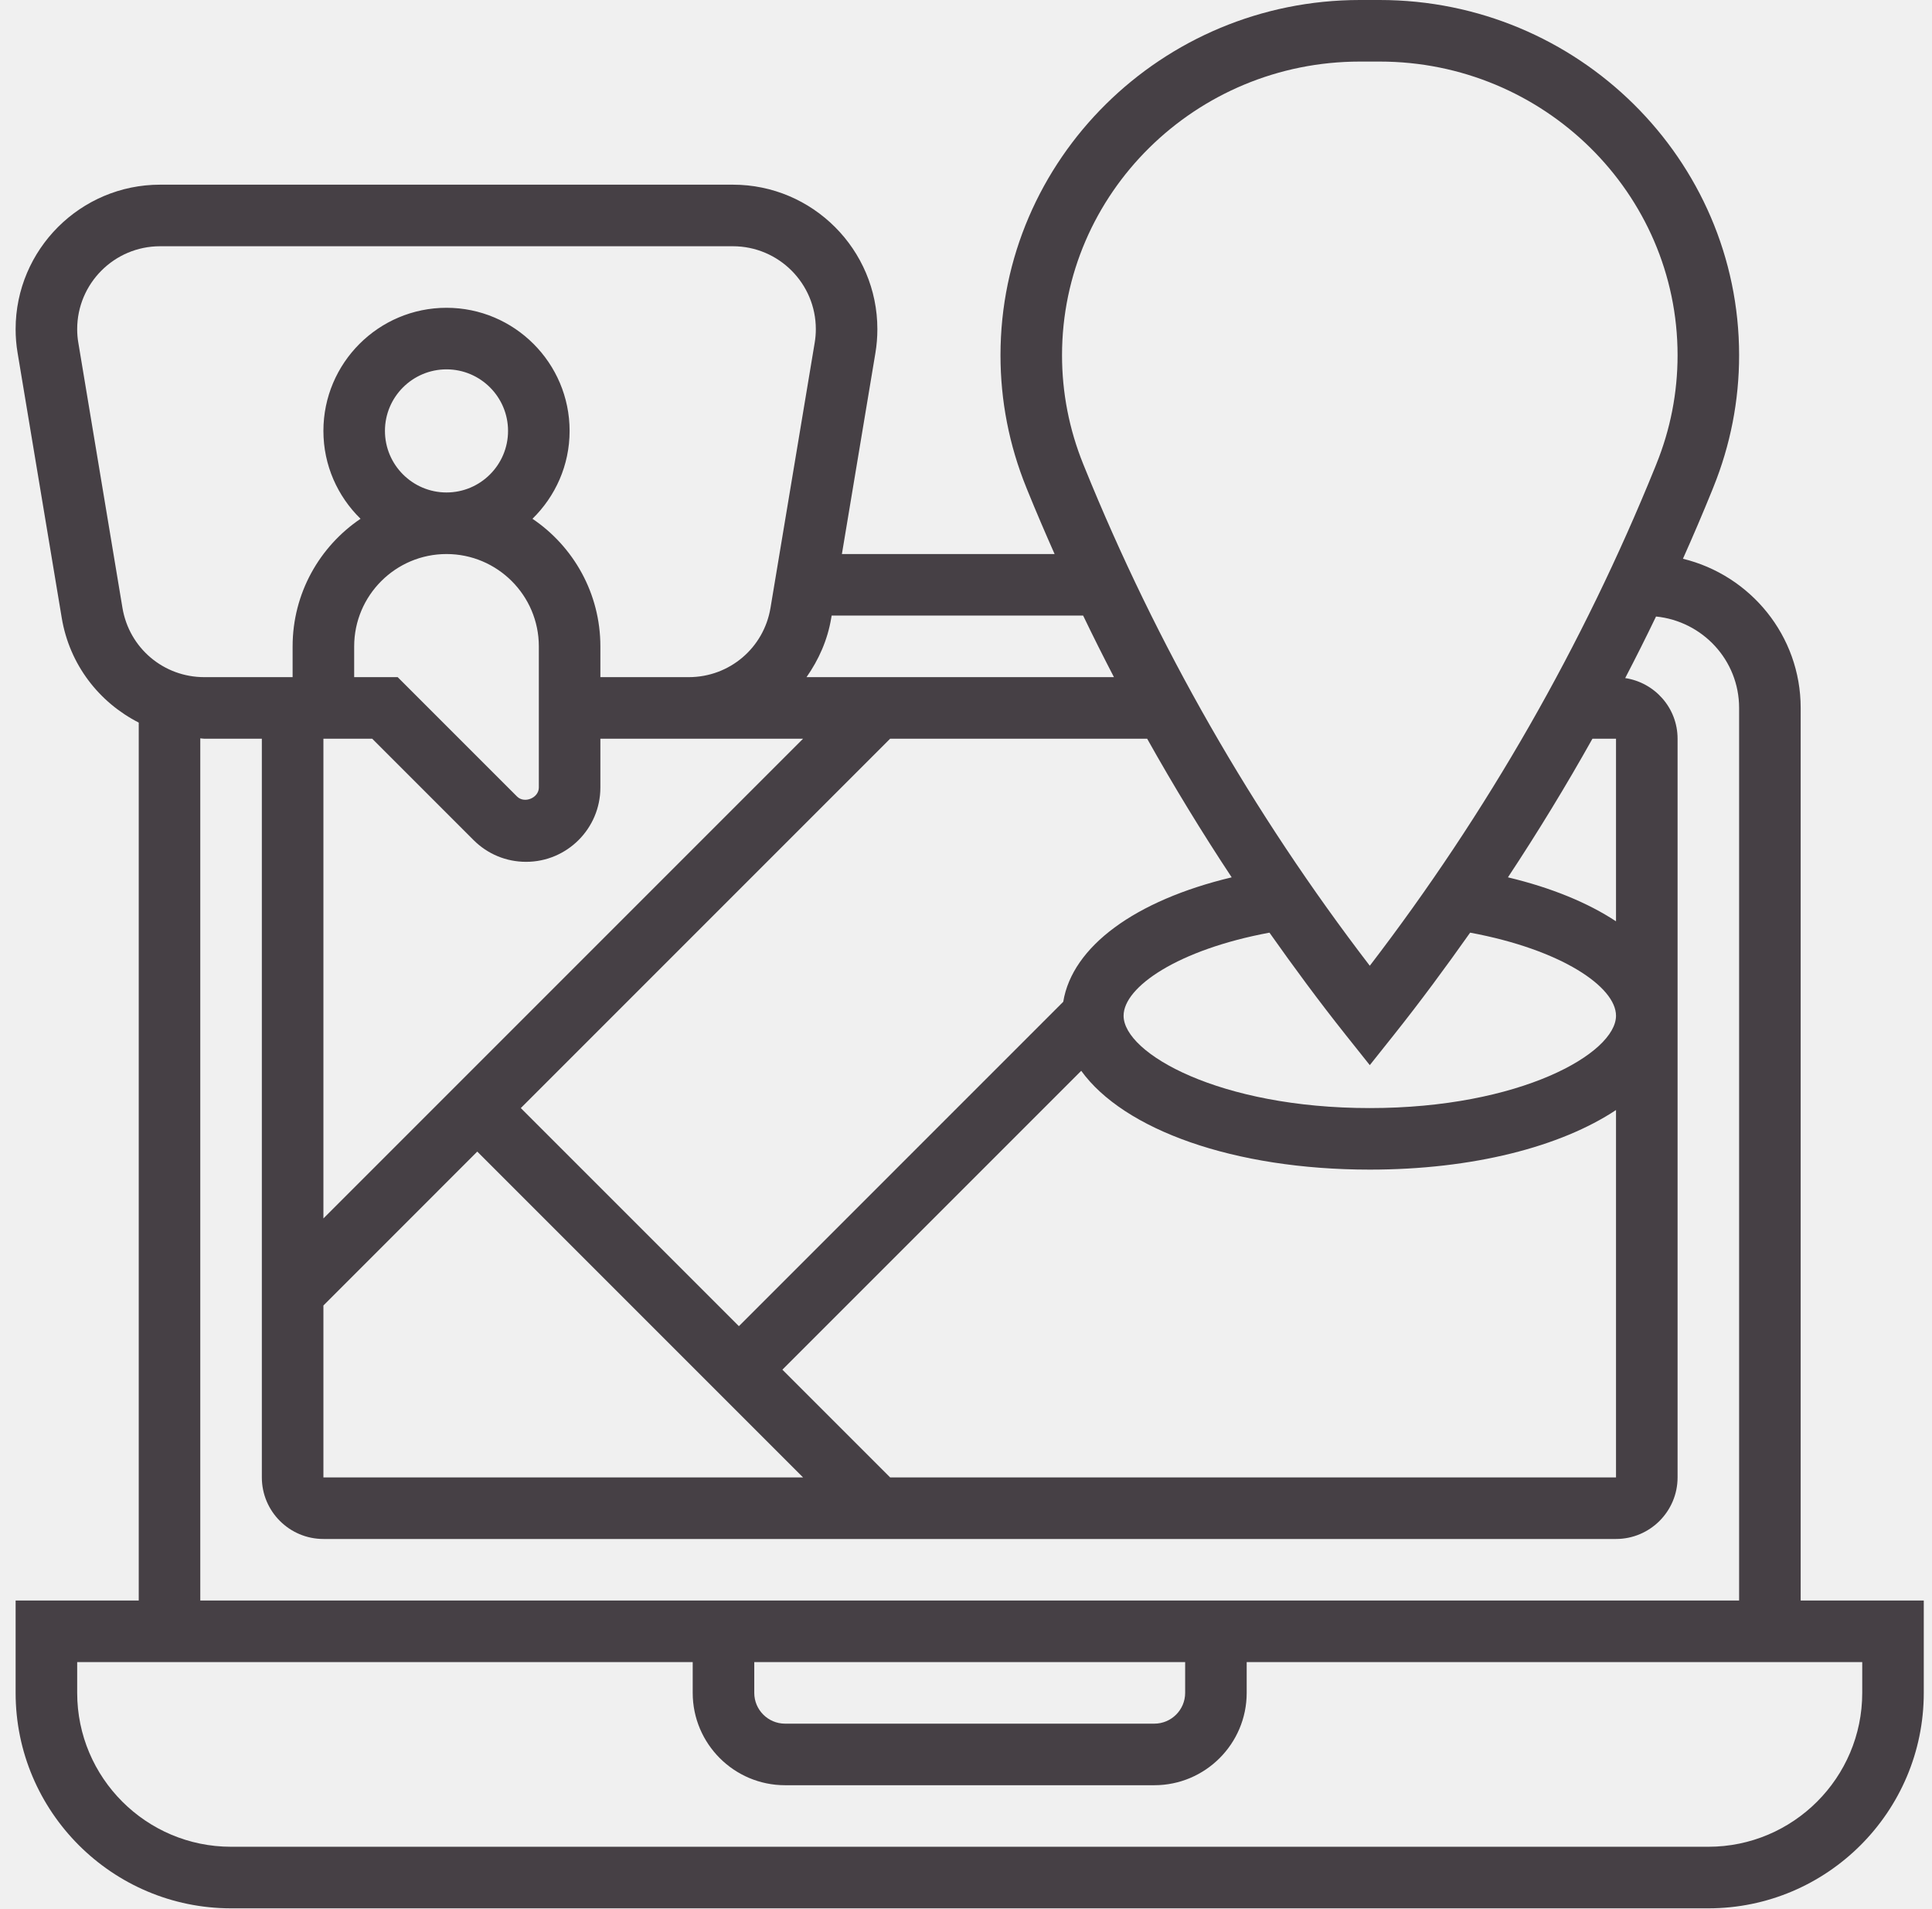
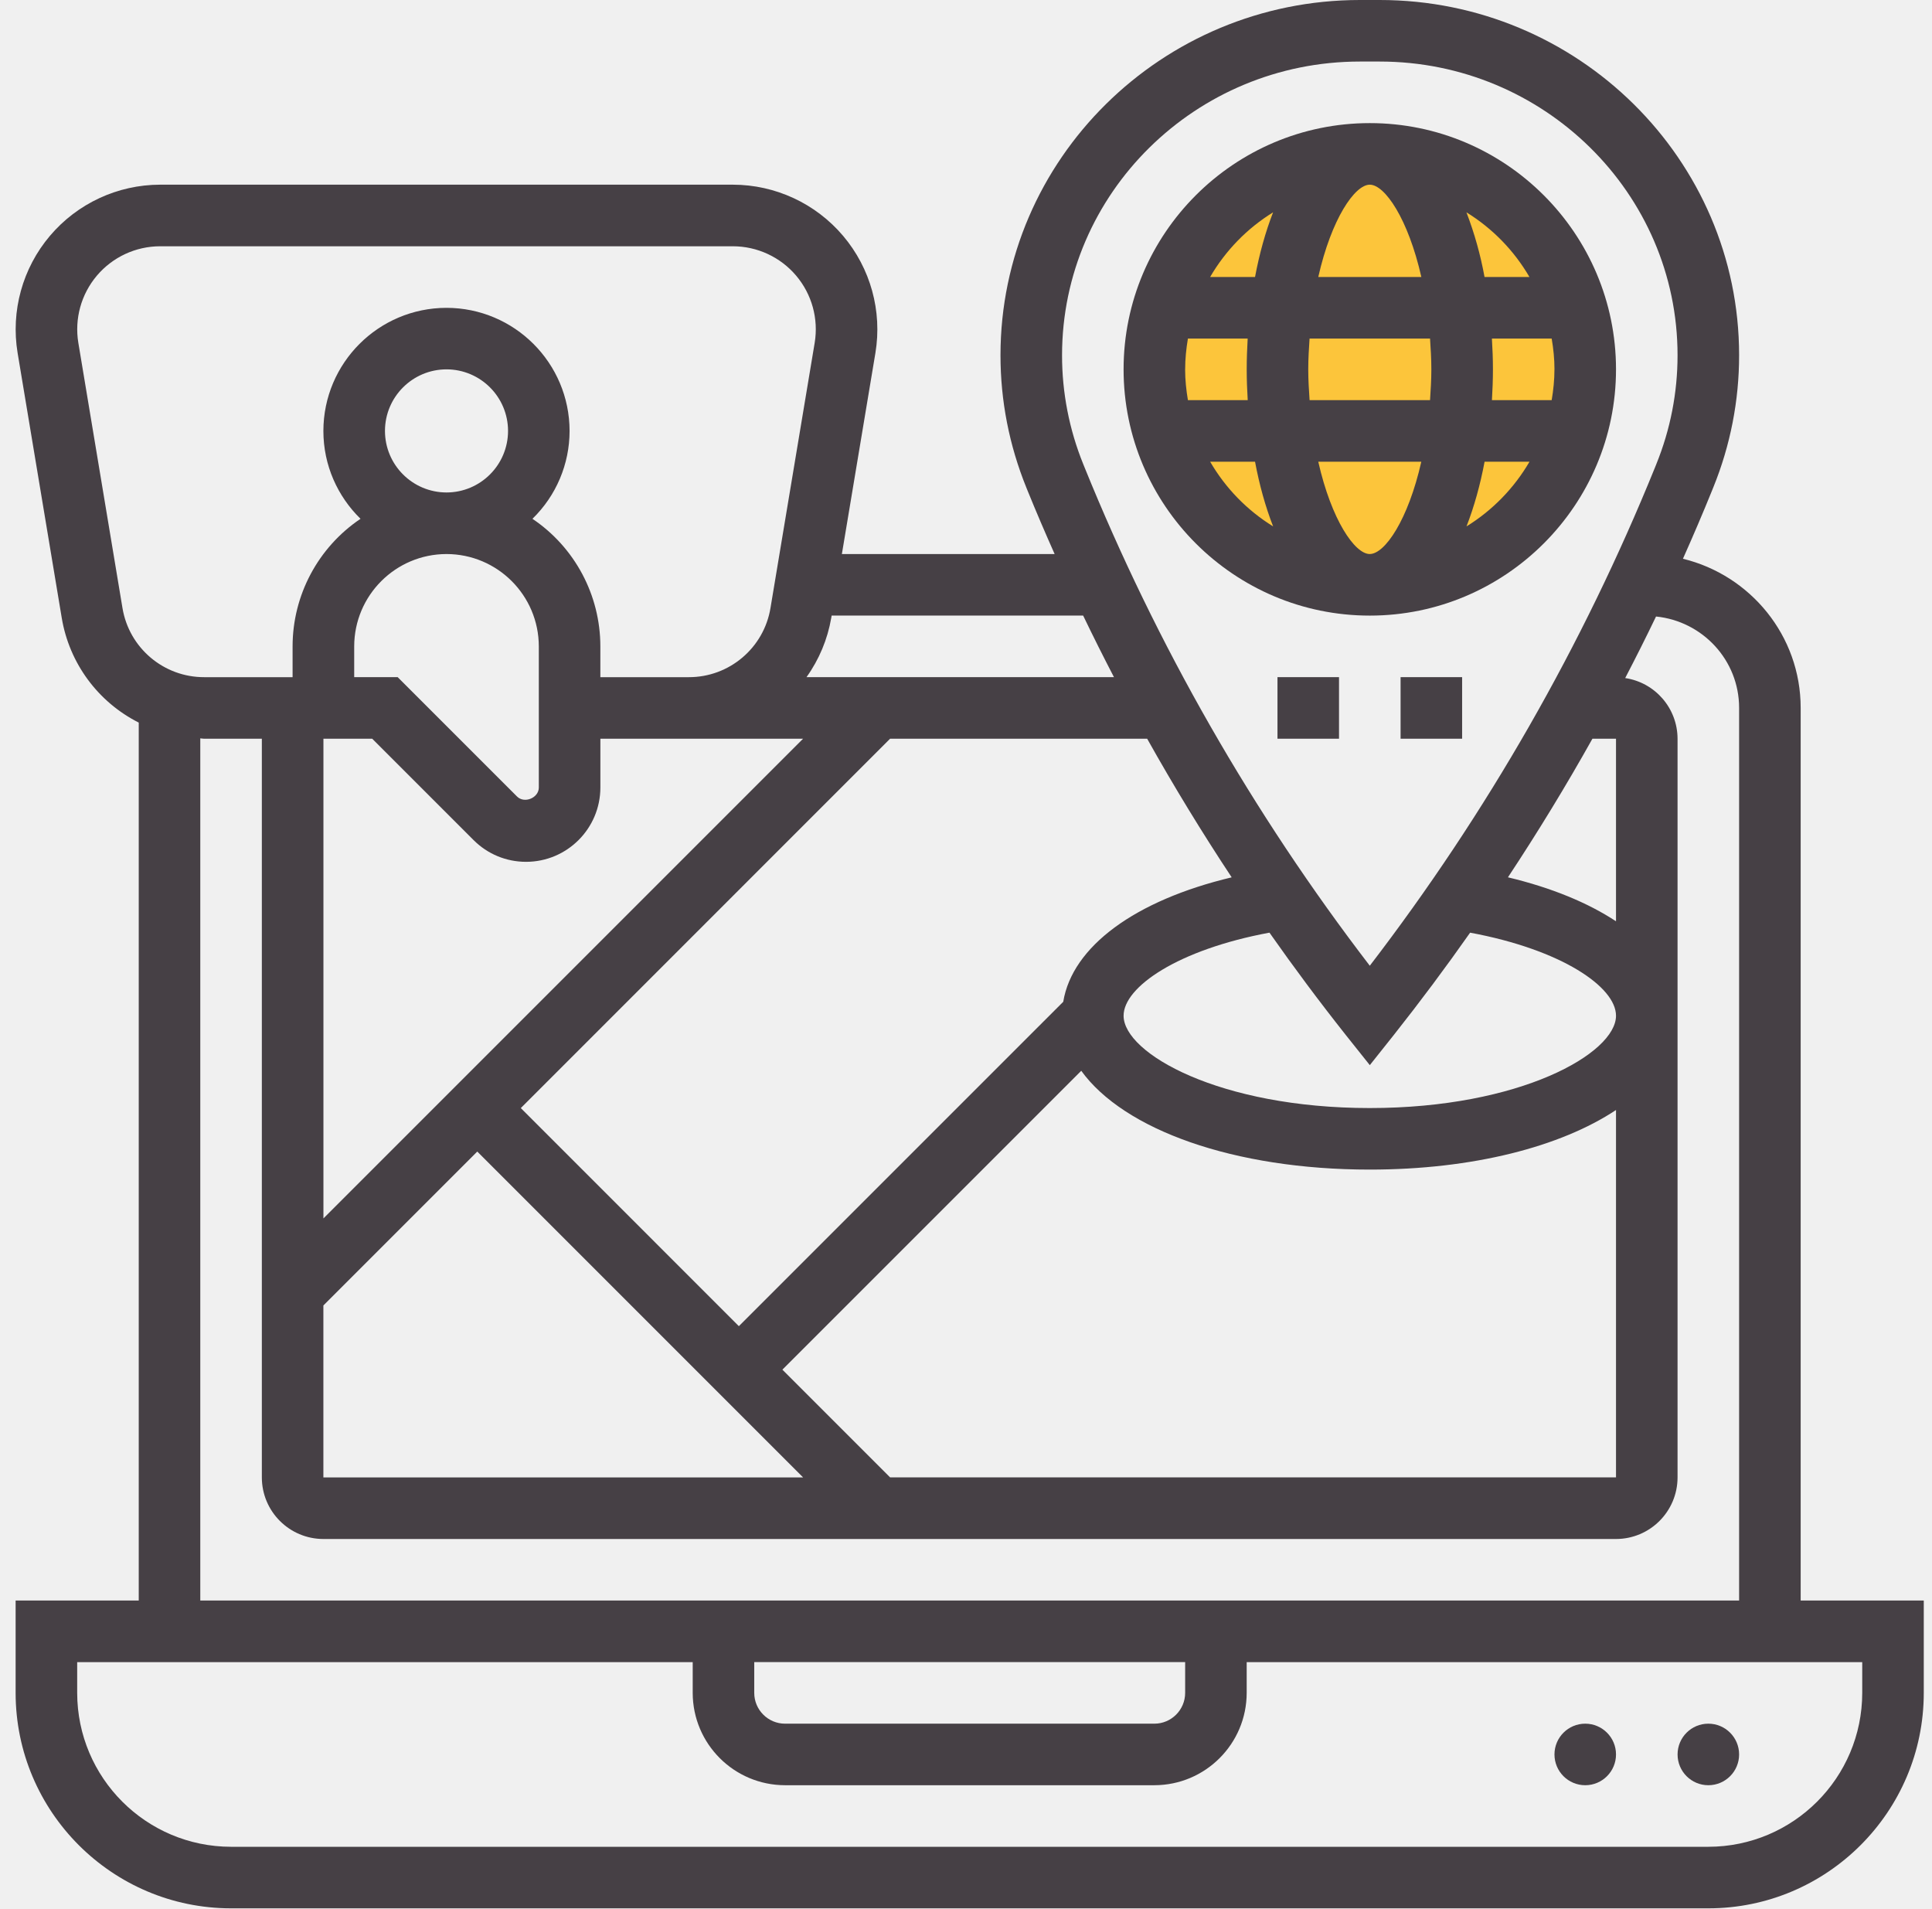
- <svg xmlns="http://www.w3.org/2000/svg" width="81" height="80" viewBox="0 0 81 80" fill="none">
-   <path d="M75.494 67.097V29.677C75.494 26.645 73.383 24.111 70.558 23.424C70.982 22.475 71.391 21.52 71.782 20.555L71.833 20.427C72.549 18.658 72.913 16.796 72.913 14.893C72.913 6.681 66.152 0 57.842 0H57.017C48.707 0 41.946 6.681 41.946 14.893C41.946 16.797 42.309 18.659 43.026 20.431L43.076 20.555C43.44 21.453 43.823 22.342 44.215 23.227H35.297L36.702 14.797C36.757 14.467 36.784 14.134 36.784 13.799C36.784 10.459 34.067 7.742 30.728 7.742H6.712C3.373 7.742 0.655 10.459 0.655 13.799C0.655 14.133 0.682 14.467 0.738 14.795L2.589 25.906C2.916 27.863 4.153 29.444 5.817 30.292V67.097H0.655V70.968C0.655 75.948 4.707 80 9.688 80H71.623C76.604 80 80.655 75.948 80.655 70.968V67.097H75.494ZM57.017 2.581H57.842C64.73 2.581 70.333 8.103 70.333 14.893C70.333 16.463 70.033 18 69.442 19.458L69.391 19.586C66.364 27.054 62.344 34.077 57.429 40.486C52.515 34.077 48.495 27.054 45.467 19.584L45.417 19.461C44.826 18 44.526 16.463 44.526 14.893C44.526 8.103 50.129 2.581 57.017 2.581ZM67.752 30.968V38.623C66.578 37.848 65.045 37.214 63.221 36.779C64.473 34.885 65.655 32.947 66.764 30.968H67.752ZM18.72 23.226C20.854 23.226 22.591 24.963 22.591 27.097V28.387V29.677V33.014C22.591 33.45 21.986 33.699 21.678 33.392L16.673 28.387H14.849V27.097C14.849 24.963 16.586 23.226 18.72 23.226ZM16.139 18.064C16.139 16.641 17.297 15.484 18.72 15.484C20.143 15.484 21.3 16.641 21.3 18.064C21.3 19.488 20.143 20.645 18.72 20.645C17.297 20.645 16.139 19.488 16.139 18.064ZM15.605 30.968L19.854 35.217C20.442 35.805 21.224 36.129 22.057 36.129C23.774 36.129 25.171 34.732 25.171 33.014V30.968H28.876H33.669L13.559 51.079V30.968H15.605ZM51.639 36.779C47.593 37.745 44.957 39.676 44.577 41.996L30.978 55.595L21.835 46.452L37.319 30.968H48.095C49.204 32.947 50.386 34.885 51.639 36.779ZM61.636 39.098C65.468 39.809 67.752 41.374 67.752 42.581C67.752 44.159 63.73 46.452 57.429 46.452C51.129 46.452 47.107 44.159 47.107 42.581C47.107 41.374 49.391 39.809 53.223 39.098C54.25 40.553 55.308 41.987 56.42 43.385L57.429 44.652L58.438 43.385C59.551 41.987 60.609 40.552 61.636 39.098ZM13.559 54.728L20.01 48.276L33.669 61.935H13.559V54.728ZM37.319 61.935L32.802 57.419L45.331 44.89C47.113 47.357 51.72 49.032 57.429 49.032C61.751 49.032 65.437 48.071 67.752 46.534V61.935H37.319ZM45.411 25.806C45.828 26.674 46.259 27.533 46.703 28.387H33.814C34.322 27.663 34.697 26.832 34.85 25.907L34.867 25.806H45.411ZM3.284 14.369C3.251 14.181 3.236 13.99 3.236 13.799C3.236 11.881 4.795 10.323 6.712 10.323H30.726C32.645 10.323 34.204 11.881 34.204 13.799C34.204 13.99 34.188 14.181 34.156 14.37L32.304 25.481C32.024 27.165 30.582 28.387 28.876 28.387H25.171V27.097C25.171 24.873 24.041 22.908 22.324 21.748C23.282 20.81 23.881 19.508 23.881 18.064C23.881 15.218 21.566 12.903 18.72 12.903C15.873 12.903 13.559 15.218 13.559 18.064C13.559 19.508 14.157 20.81 15.116 21.748C13.399 22.908 12.268 24.873 12.268 27.097V28.387H8.564C6.857 28.387 5.415 27.165 5.134 25.483L3.284 14.369ZM8.397 30.952C8.454 30.955 8.507 30.968 8.564 30.968H10.978V61.935C10.978 63.359 12.135 64.516 13.559 64.516H67.752C69.175 64.516 70.333 63.359 70.333 61.935V30.968C70.333 29.676 69.377 28.613 68.137 28.426C68.581 27.572 69.013 26.713 69.43 25.845C71.38 26.043 72.913 27.675 72.913 29.677V67.097H8.397V30.952ZM31.623 69.677H49.688V70.968C49.688 71.679 49.108 72.258 48.397 72.258H32.913C32.202 72.258 31.623 71.679 31.623 70.968V69.677ZM78.075 70.968C78.075 74.525 75.18 77.419 71.623 77.419H9.688C6.13 77.419 3.236 74.525 3.236 70.968V69.677H29.042V70.968C29.042 73.102 30.779 74.839 32.913 74.839H48.397C50.531 74.839 52.268 73.102 52.268 70.968V69.677H78.075V70.968Z" fill="#464045" />
+ <svg xmlns="http://www.w3.org/2000/svg" width="81" height="80" fill="none">
+   <g clip-path="url(#a)">
+     <path fill="#FCC53B" d="M57.43 24.516a9.032 9.032 0 1 0 0-18.064 9.032 9.032 0 0 0 0 18.064Z" />
+     <path fill="#464045" d="M75.494 67.097v-37.42c0-3.032-2.111-5.566-4.936-6.253.424-.95.833-1.904 1.224-2.87l.051-.127a14.683 14.683 0 0 0 1.08-5.534C72.913 6.68 66.153 0 57.843 0h-.826c-8.31 0-15.071 6.681-15.071 14.893 0 1.904.364 3.766 1.08 5.538l.05.124c.364.898.747 1.787 1.14 2.672h-8.92l1.406-8.43a6.064 6.064 0 0 0-5.974-7.055H6.712a6.064 6.064 0 0 0-5.974 7.053l1.851 11.11a6.023 6.023 0 0 0 3.228 4.387v36.805H.655v3.87C.655 75.949 4.707 80 9.688 80h61.935c4.98 0 9.032-4.052 9.032-9.032v-3.871h-5.161ZM57.017 2.58h.825c6.888 0 12.49 5.522 12.49 12.312 0 1.57-.299 3.107-.89 4.565l-.051.128a89.711 89.711 0 0 1-11.962 20.9 89.744 89.744 0 0 1-11.962-20.901l-.05-.124a12.123 12.123 0 0 1-.89-4.568c0-6.79 5.602-12.312 12.49-12.312Zm10.735 28.387v7.655c-1.174-.775-2.707-1.409-4.531-1.844a92.105 92.105 0 0 0 3.543-5.811h.988ZM18.72 23.226a3.876 3.876 0 0 1 3.87 3.87v5.918c0 .436-.604.685-.912.378l-5.005-5.005H14.85v-1.29a3.876 3.876 0 0 1 3.87-3.871Zm-2.58-5.162a2.583 2.583 0 0 1 2.58-2.58 2.583 2.583 0 0 1 2.58 2.58 2.583 2.583 0 0 1-2.58 2.581 2.583 2.583 0 0 1-2.58-2.58Zm-.535 12.904 4.249 4.249c.588.588 1.37.912 2.203.912a3.118 3.118 0 0 0 3.114-3.115v-2.046H33.67l-20.11 20.11v-20.11h2.046Zm36.034 5.811c-4.046.965-6.682 2.897-7.062 5.217l-13.6 13.599-9.142-9.143 15.483-15.484h10.777a92.105 92.105 0 0 0 3.544 5.811Zm9.997 2.32c3.832.71 6.116 2.275 6.116 3.482 0 1.578-4.022 3.87-10.322 3.87-6.301 0-10.323-2.292-10.323-3.87 0-1.207 2.284-2.772 6.116-3.483a92.592 92.592 0 0 0 3.197 4.287l1.01 1.267 1.008-1.267a93.24 93.24 0 0 0 3.198-4.287ZM13.558 54.727l6.452-6.452 13.66 13.66H13.558v-7.208Zm23.76 7.207-4.516-4.516 12.53-12.529c1.781 2.467 6.388 4.142 12.097 4.142 4.322 0 8.008-.961 10.323-2.498v15.401H37.32Zm8.093-36.129c.417.867.848 1.727 1.292 2.581H33.814a6.02 6.02 0 0 0 1.036-2.48l.017-.1H45.41ZM3.284 14.37a3.48 3.48 0 0 1 3.428-4.046h24.014a3.48 3.48 0 0 1 3.43 4.047l-1.852 11.111a3.465 3.465 0 0 1-3.428 2.906H25.17v-1.29a6.448 6.448 0 0 0-2.847-5.349 5.138 5.138 0 0 0 1.557-3.684 5.167 5.167 0 0 0-5.161-5.16 5.167 5.167 0 0 0-5.161 5.16c0 1.444.598 2.746 1.557 3.684a6.448 6.448 0 0 0-2.848 5.349v1.29H8.564a3.466 3.466 0 0 1-3.43-2.904l-1.85-11.114Zm5.113 16.583c.057.003.11.016.167.016h2.414v30.967a2.583 2.583 0 0 0 2.58 2.581h54.194a2.583 2.583 0 0 0 2.58-2.58V30.967a2.577 2.577 0 0 0-2.195-2.542c.444-.854.876-1.712 1.293-2.58 1.95.197 3.483 1.829 3.483 3.831v37.42H8.397V30.952Zm23.226 38.725h18.065v1.29c0 .712-.58 1.291-1.29 1.291H32.912c-.71 0-1.29-.58-1.29-1.29v-1.29Zm46.452 1.29a6.459 6.459 0 0 1-6.452 6.452H9.688a6.459 6.459 0 0 1-6.452-6.451v-1.29h25.806v1.29a3.876 3.876 0 0 0 3.871 3.87h15.484a3.876 3.876 0 0 0 3.871-3.87v-1.29h25.807v1.29Z" />
+     <path fill="#464045" d="M71.623 74.839a1.29 1.29 0 1 0 0-2.58 1.29 1.29 0 0 0 0 2.58ZM66.462 74.839a1.29 1.29 0 1 0 0-2.58 1.29 1.29 0 0 0 0 2.58ZM57.43 25.807c5.691 0 10.322-4.631 10.322-10.323S63.121 5.161 57.429 5.161c-5.691 0-10.322 4.631-10.322 10.323s4.63 10.323 10.322 10.323Zm-6.695-6.452h1.883c.182.973.436 1.888.758 2.712a7.772 7.772 0 0 1-2.64-2.712Zm-1.047-3.871c0-.44.045-.87.116-1.29h2.505c-.024.428-.04.859-.04 1.29 0 .431.016.862.042 1.29h-2.507c-.071-.42-.117-.85-.117-1.29Zm7.741-7.742c.629 0 1.608 1.426 2.162 3.871h-4.322c.553-2.445 1.532-3.871 2.16-3.871Zm2.526 6.452c.027.418.055.837.055 1.29 0 .453-.028.872-.055 1.29h-5.05c-.028-.418-.056-.837-.056-1.29 0-.453.028-.872.055-1.29h5.05Zm5.216 1.29c0 .44-.045.87-.116 1.29H62.55c.025-.428.042-.859.042-1.29 0-.431-.017-.862-.043-1.29h2.506c.072.42.117.85.117 1.29Zm-7.742 7.742c-.628 0-1.607-1.426-2.16-3.871h4.32c-.552 2.445-1.531 3.87-2.16 3.87Zm4.055-1.159c.32-.824.576-1.74.758-2.712h1.883a7.793 7.793 0 0 1-2.641 2.712Zm2.64-10.454H62.24a15.09 15.09 0 0 0-.759-2.712 7.771 7.771 0 0 1 2.642 2.712ZM53.375 8.901c-.321.824-.575 1.74-.757 2.712h-1.883a7.78 7.78 0 0 1 2.64-2.712ZM53.559 28.387h2.58v2.58h-2.58v-2.58ZM58.72 28.387h2.58v2.58h-2.58v-2.58Z" />
+   </g>
+   <defs>
+     <clipPath id="a">
+       <path fill="#fff" d="M.655 0h80v80h-80z" />
+     </clipPath>
+   </defs>
</svg>
